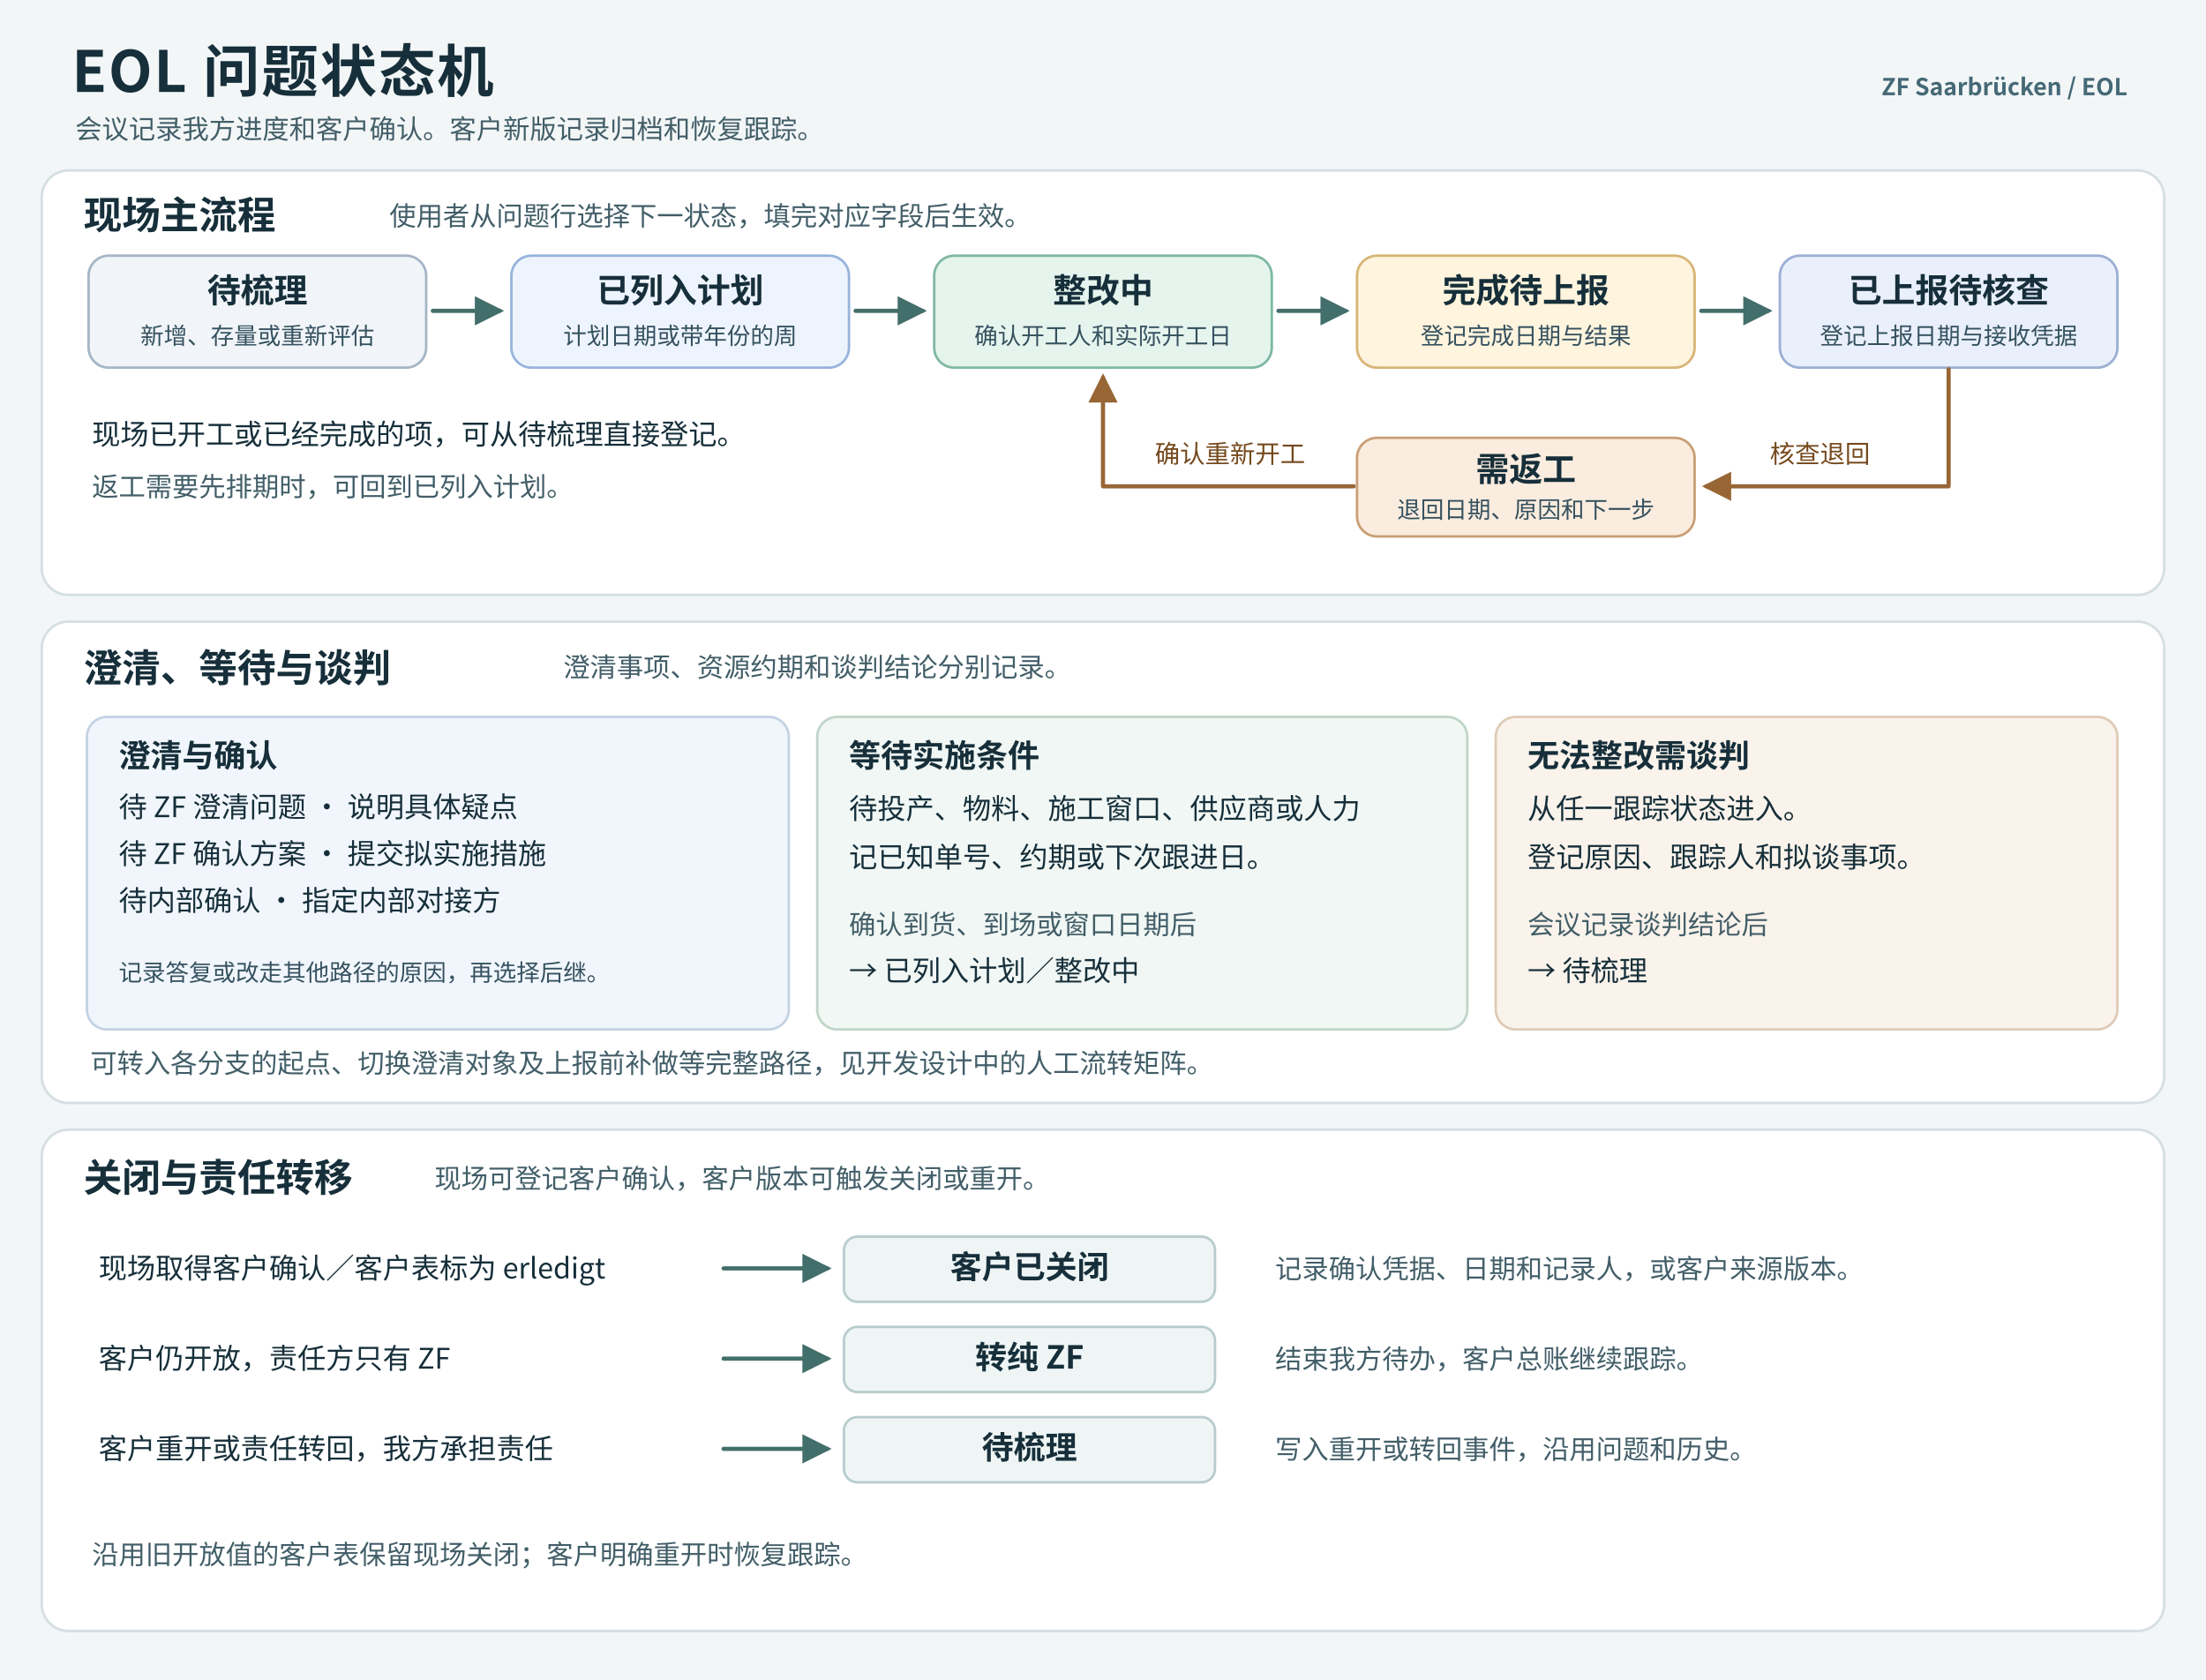
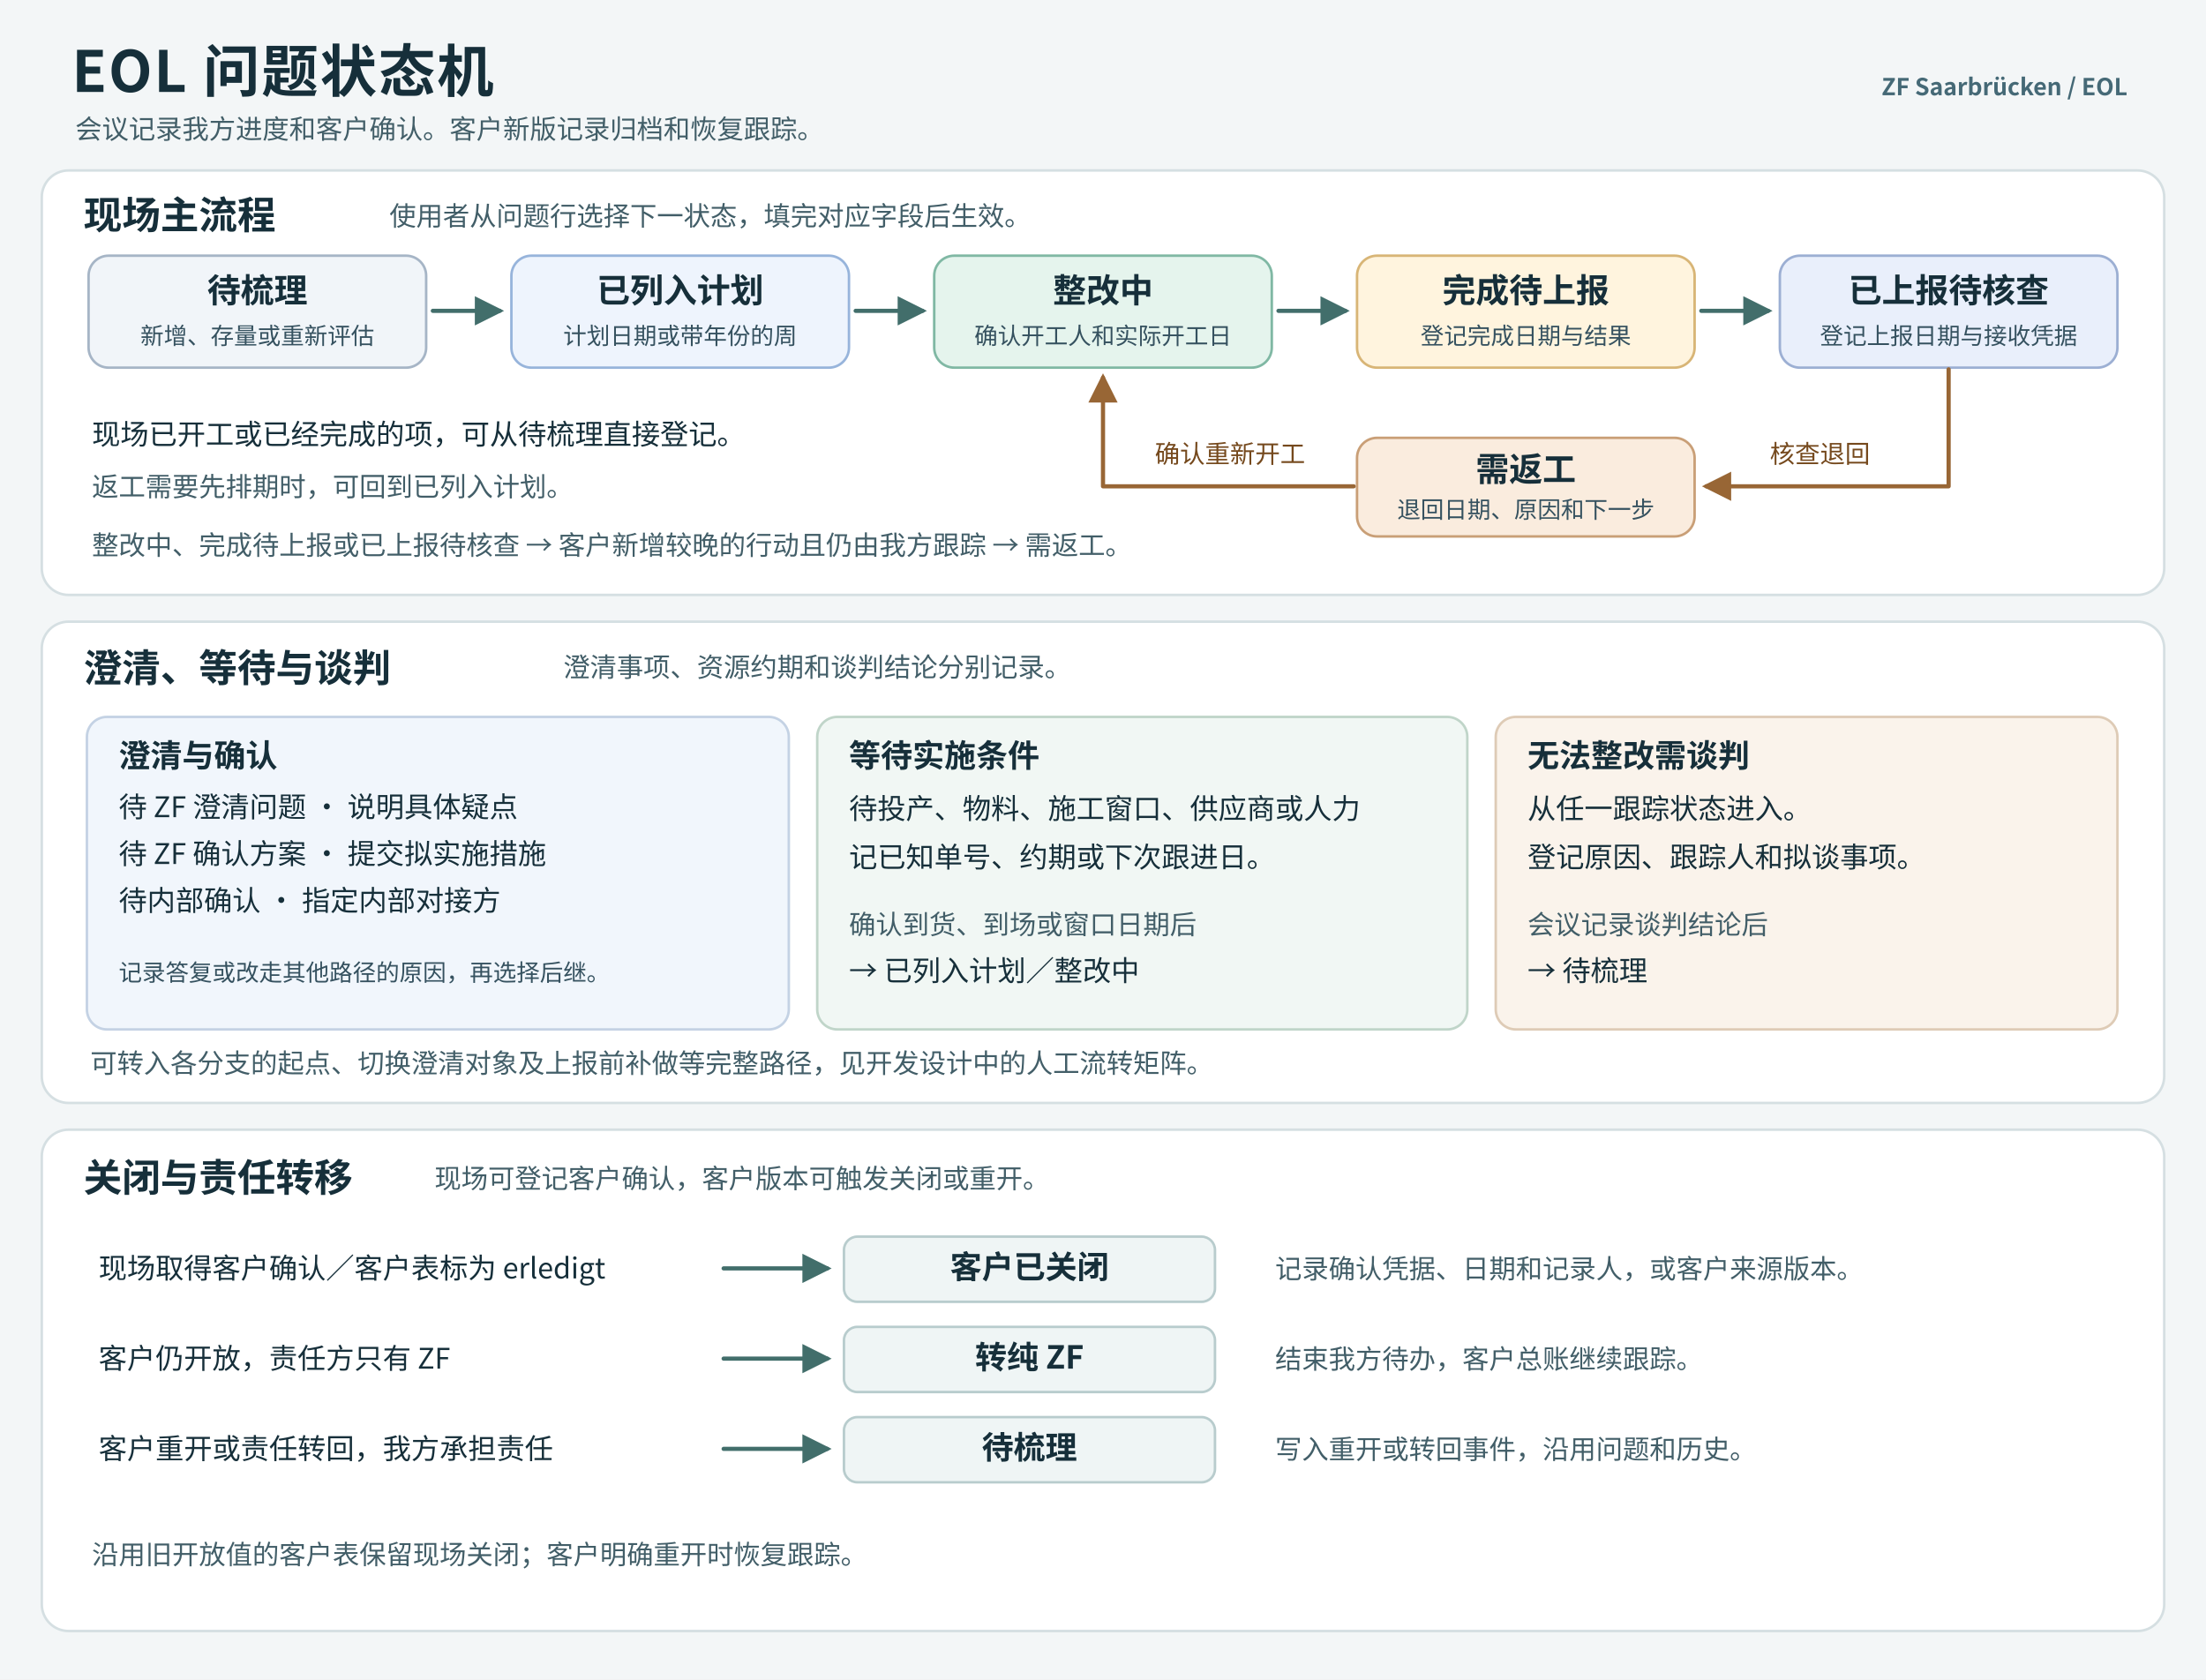
<svg xmlns="http://www.w3.org/2000/svg" width="1320" height="1005" viewBox="0 0 1320 1005" role="img" aria-labelledby="title description">
  <defs>
    <marker id="flow" viewBox="0 0 10 10" refX="8.5" refY="5" markerWidth="7" markerHeight="7" orient="auto-start-reverse">
      <path d="M 0 0 L 10 5 L 0 10 z" fill="#426e6b" />
    </marker>
    <marker id="return" viewBox="0 0 10 10" refX="8.5" refY="5" markerWidth="7" markerHeight="7" orient="auto-start-reverse">
      <path d="M 0 0 L 10 5 L 0 10 z" fill="#986635" />
    </marker>
    <style>
 text {font-family:"Microsoft YaHei","Noto Sans CJK SC","SimHei",sans-serif;fill:#162f3a}
 .title {font-size:34px;font-weight:700;letter-spacing:1px}
 .head {font-size:23px;font-weight:700}
 .state {font-size:20px;font-weight:700}
 .body {font-size:17px}
 .small {font-size:14px;fill:#35515f}
 .note {font-size:16px;fill:#425e68}
 .cardhead {font-size:19px;font-weight:700}
 .tag {font-size:14px;font-weight:700;fill:#456976}
 .backtext {font-size:15px;fill:#75491d}
 .link {fill:none;stroke:#426e6b;stroke-width:2.5;stroke-linecap:round;stroke-linejoin:round}
 .loop {fill:none;stroke:#986635;stroke-width:2.5;stroke-linecap:round;stroke-linejoin:round}
 </style>
  </defs>
  <rect width="1320" height="1005" fill="#f3f6f7" />
  <text x="43" y="55" class="title">EOL 问题状态机</text>
  <text x="45" y="83" class="note">会议记录我方进度和客户确认。客户新版记录归档和恢复跟踪。</text>
  <text x="1273" y="57" class="tag" text-anchor="end">ZF Saarbrücken   /   EOL</text>
  <rect x="25" y="102" width="1270" height="254" rx="16" fill="#ffffff" stroke="#d5dfe2" stroke-width="1.5" />
  <text x="50" y="137" class="head">现场主流程</text>
  <text x="233" y="135" class="note">使用者从问题行选择下一状态，填完对应字段后生效。</text>
  <rect x="53" y="153" width="202" height="67" rx="12" fill="#f1f5f9" stroke="#a6b5c6" stroke-width="1.5" />
  <text x="154" y="181" class="state" text-anchor="middle">待梳理</text>
  <text x="154" y="206" class="small" text-anchor="middle">新增、存量或重新评估</text>
  <rect x="306" y="153" width="202" height="67" rx="12" fill="#eef4fd" stroke="#97b4db" stroke-width="1.5" />
  <text x="407" y="181" class="state" text-anchor="middle">已列入计划</text>
  <text x="407" y="206" class="small" text-anchor="middle">计划日期或带年份的周</text>
  <rect x="559" y="153" width="202" height="67" rx="12" fill="#e5f4ed" stroke="#80b8a4" stroke-width="1.5" />
  <text x="660" y="181" class="state" text-anchor="middle">整改中</text>
  <text x="660" y="206" class="small" text-anchor="middle">确认开工人和实际开工日</text>
  <rect x="812" y="153" width="202" height="67" rx="12" fill="#fff4de" stroke="#d8b576" stroke-width="1.5" />
  <text x="913" y="181" class="state" text-anchor="middle">完成待上报</text>
  <text x="913" y="206" class="small" text-anchor="middle">登记完成日期与结果</text>
  <rect x="1065" y="153" width="202" height="67" rx="12" fill="#e9effb" stroke="#9cafd3" stroke-width="1.5" />
  <text x="1166" y="181" class="state" text-anchor="middle">已上报待核查</text>
  <text x="1166" y="206" class="small" text-anchor="middle">登记上报日期与接收凭据</text>
  <path d="M 259 186 H 299" class="link" marker-end="url(#flow)" />
  <path d="M 512 186 H 552" class="link" marker-end="url(#flow)" />
  <path d="M 765 186 H 805" class="link" marker-end="url(#flow)" />
  <path d="M 1018 186 H 1058" class="link" marker-end="url(#flow)" />
  <rect x="812" y="262" width="202" height="59" rx="12" fill="#faecde" stroke="#c99f77" stroke-width="1.5" />
  <text x="913" y="288" class="state" text-anchor="middle">需返工</text>
  <text x="913" y="310" class="small" text-anchor="middle">退回日期、原因和下一步</text>
  <path d="M 1166 221 V 291 H 1021" class="loop" marker-end="url(#return)" />
  <text x="1089" y="277" class="backtext" text-anchor="middle">核查退回</text>
  <path d="M 810 291 H 660 V 226" class="loop" marker-end="url(#return)" />
  <text x="736" y="277" class="backtext" text-anchor="middle">确认重新开工</text>
  <text x="55" y="266" class="body">现场已开工或已经完成的项，可从待梳理直接登记。</text>
  <text x="55" y="297" class="note">返工需要先排期时，可回到已列入计划。</text>
+   <text x="55" y="332" class="note">整改中、完成待上报或已上报待核查 → 客户新增较晚的行动且仍由我方跟踪 → 需返工。</text>
  <rect x="25" y="372" width="1270" height="288" rx="16" fill="#ffffff" stroke="#d5dfe2" stroke-width="1.5" />
  <text x="50" y="408" class="head">澄清、等待与谈判</text>
  <text x="337" y="405" class="note">澄清事项、资源约期和谈判结论分别记录。</text>
  <rect x="52" y="429" width="420" height="187" rx="12" fill="#f1f6fc" stroke="#c4d2e4" stroke-width="1.5" />
  <text x="71" y="459" class="cardhead">澄清与确认</text>
  <text x="71" y="489" class="body">待 ZF 澄清问题  ·  说明具体疑点</text>
  <text x="71" y="517" class="body">待 ZF 确认方案  ·  提交拟实施措施</text>
  <text x="71" y="545" class="body">待内部确认  ·  指定内部对接方</text>
  <text x="71" y="587" class="small">记录答复或改走其他路径的原因，再选择后继。</text>
  <rect x="489" y="429" width="389" height="187" rx="12" fill="#f1f7f4" stroke="#c0d5c9" stroke-width="1.5" />
  <text x="508" y="459" class="cardhead">等待实施条件</text>
  <text x="508" y="490" class="body">待投产、物料、施工窗口、供应商或人力</text>
  <text x="508" y="519" class="body">记已知单号、约期或下次跟进日。</text>
  <text x="508" y="559" class="note">确认到货、到场或窗口日期后</text>
  <text x="508" y="587" class="body">→ 已列入计划／整改中</text>
  <rect x="895" y="429" width="372" height="187" rx="12" fill="#faf3eb" stroke="#decbb6" stroke-width="1.5" />
  <text x="914" y="459" class="cardhead">无法整改需谈判</text>
  <text x="914" y="490" class="body">从任一跟踪状态进入。</text>
  <text x="914" y="519" class="body">登记原因、跟踪人和拟谈事项。</text>
  <text x="914" y="559" class="note">会议记录谈判结论后</text>
  <text x="914" y="587" class="body">→ 待梳理</text>
  <text x="54" y="642" class="note">可转入各分支的起点、切换澄清对象及上报前补做等完整路径，见开发设计中的人工流转矩阵。</text>
  <rect x="25" y="676" width="1270" height="300" rx="16" fill="#ffffff" stroke="#d5dfe2" stroke-width="1.5" />
  <text x="50" y="713" class="head">关闭与责任转移</text>
  <text x="260" y="711" class="note">现场可登记客户确认，客户版本可触发关闭或重开。</text>
  <text x="59" y="765" class="body">现场取得客户确认／客户表标为 erledigt</text>
  <path d="M 433 759 H 495" class="link" marker-end="url(#flow)" />
  <rect x="505" y="740" width="222" height="39" rx="8" fill="#eff5f5" stroke="#b8cccd" stroke-width="1.5" />
  <text x="616" y="765" class="cardhead" text-anchor="middle">客户已关闭</text>
  <text x="763" y="765" class="note">记录确认凭据、日期和记录人，或客户来源版本。</text>
  <text x="59" y="819" class="body">客户仍开放，责任方只有 ZF</text>
  <path d="M 433 813 H 495" class="link" marker-end="url(#flow)" />
  <rect x="505" y="794" width="222" height="39" rx="8" fill="#eff5f5" stroke="#b8cccd" stroke-width="1.5" />
  <text x="616" y="819" class="cardhead" text-anchor="middle">转纯 ZF</text>
  <text x="763" y="819" class="note">结束我方待办，客户总账继续跟踪。</text>
  <text x="59" y="873" class="body">客户重开或责任转回，我方承担责任</text>
  <path d="M 433 867 H 495" class="link" marker-end="url(#flow)" />
  <rect x="505" y="848" width="222" height="39" rx="8" fill="#eff5f5" stroke="#b8cccd" stroke-width="1.5" />
  <text x="616" y="873" class="cardhead" text-anchor="middle">待梳理</text>
  <text x="763" y="873" class="note">写入重开或转回事件，沿用问题和历史。</text>
  <text x="55" y="936" class="note">沿用旧开放值的客户表保留现场关闭；客户明确重开时恢复跟踪。</text>
</svg>
